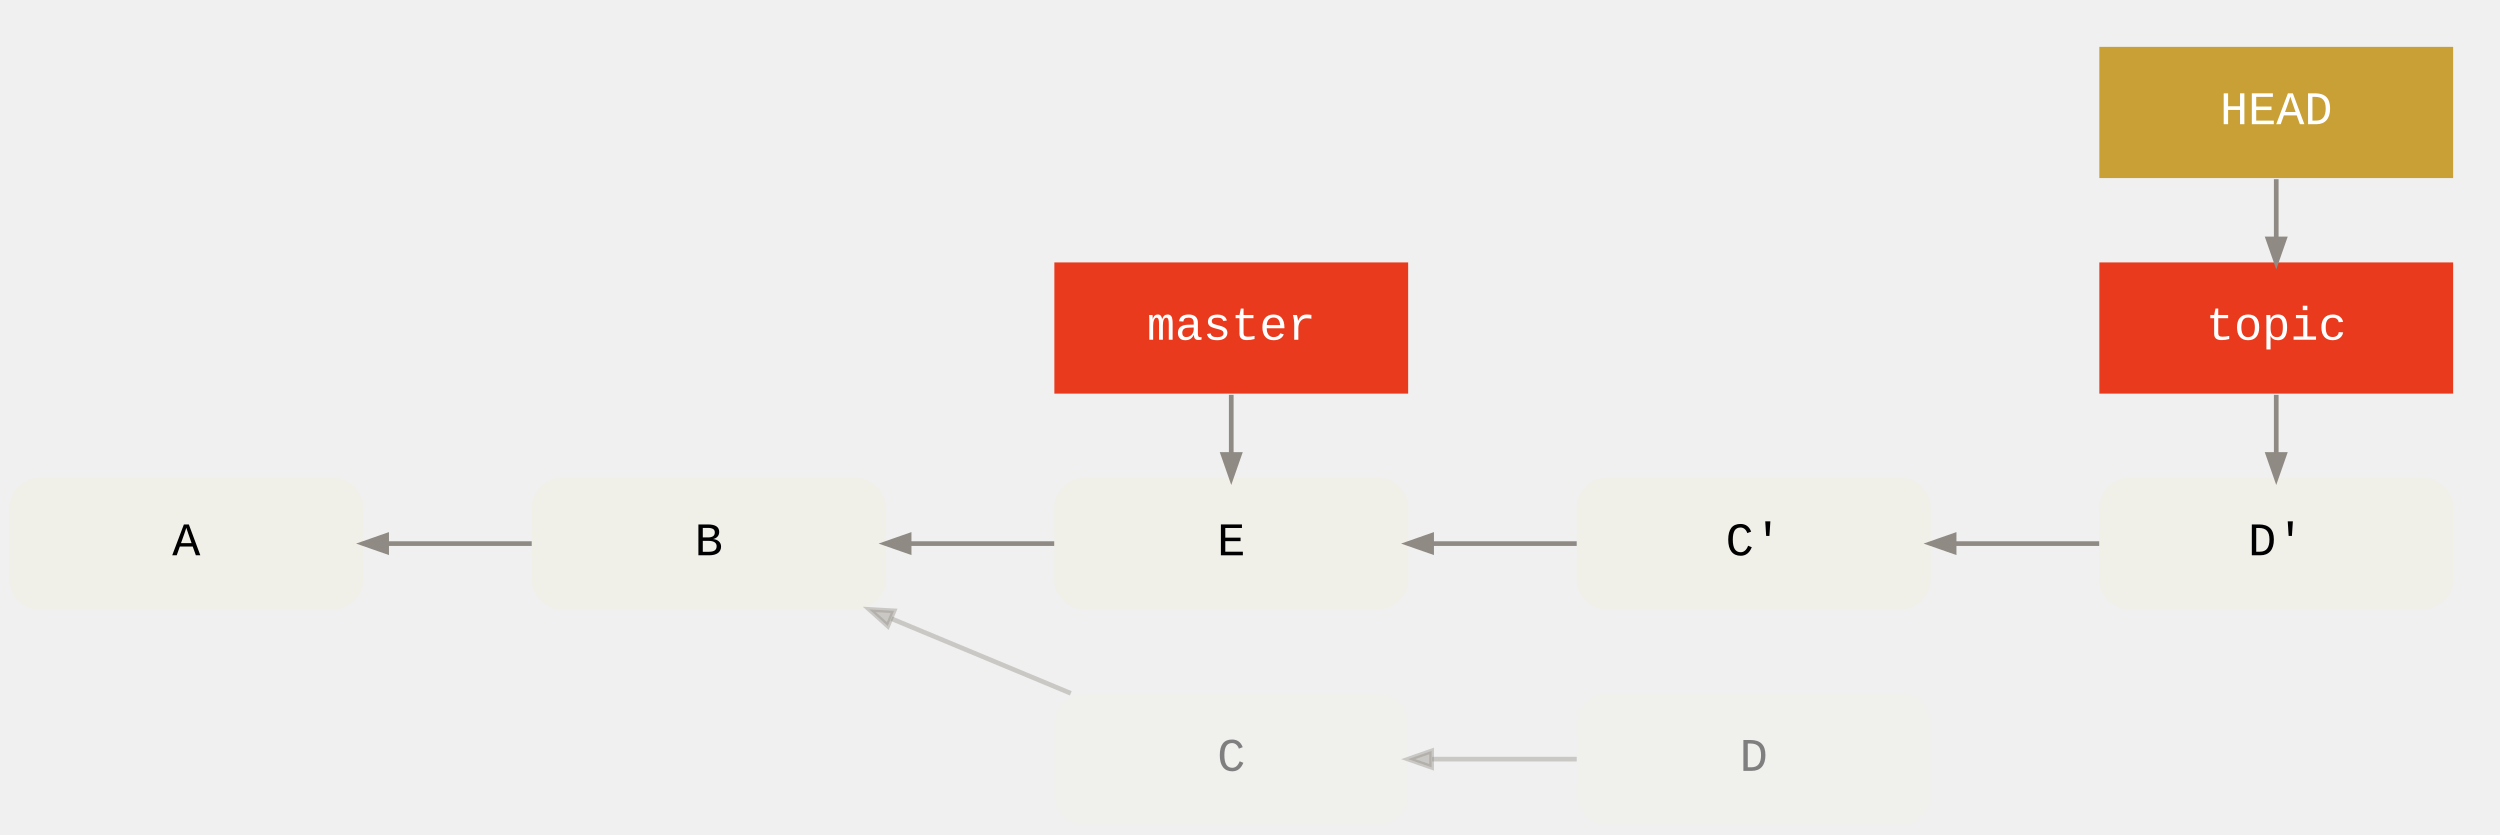
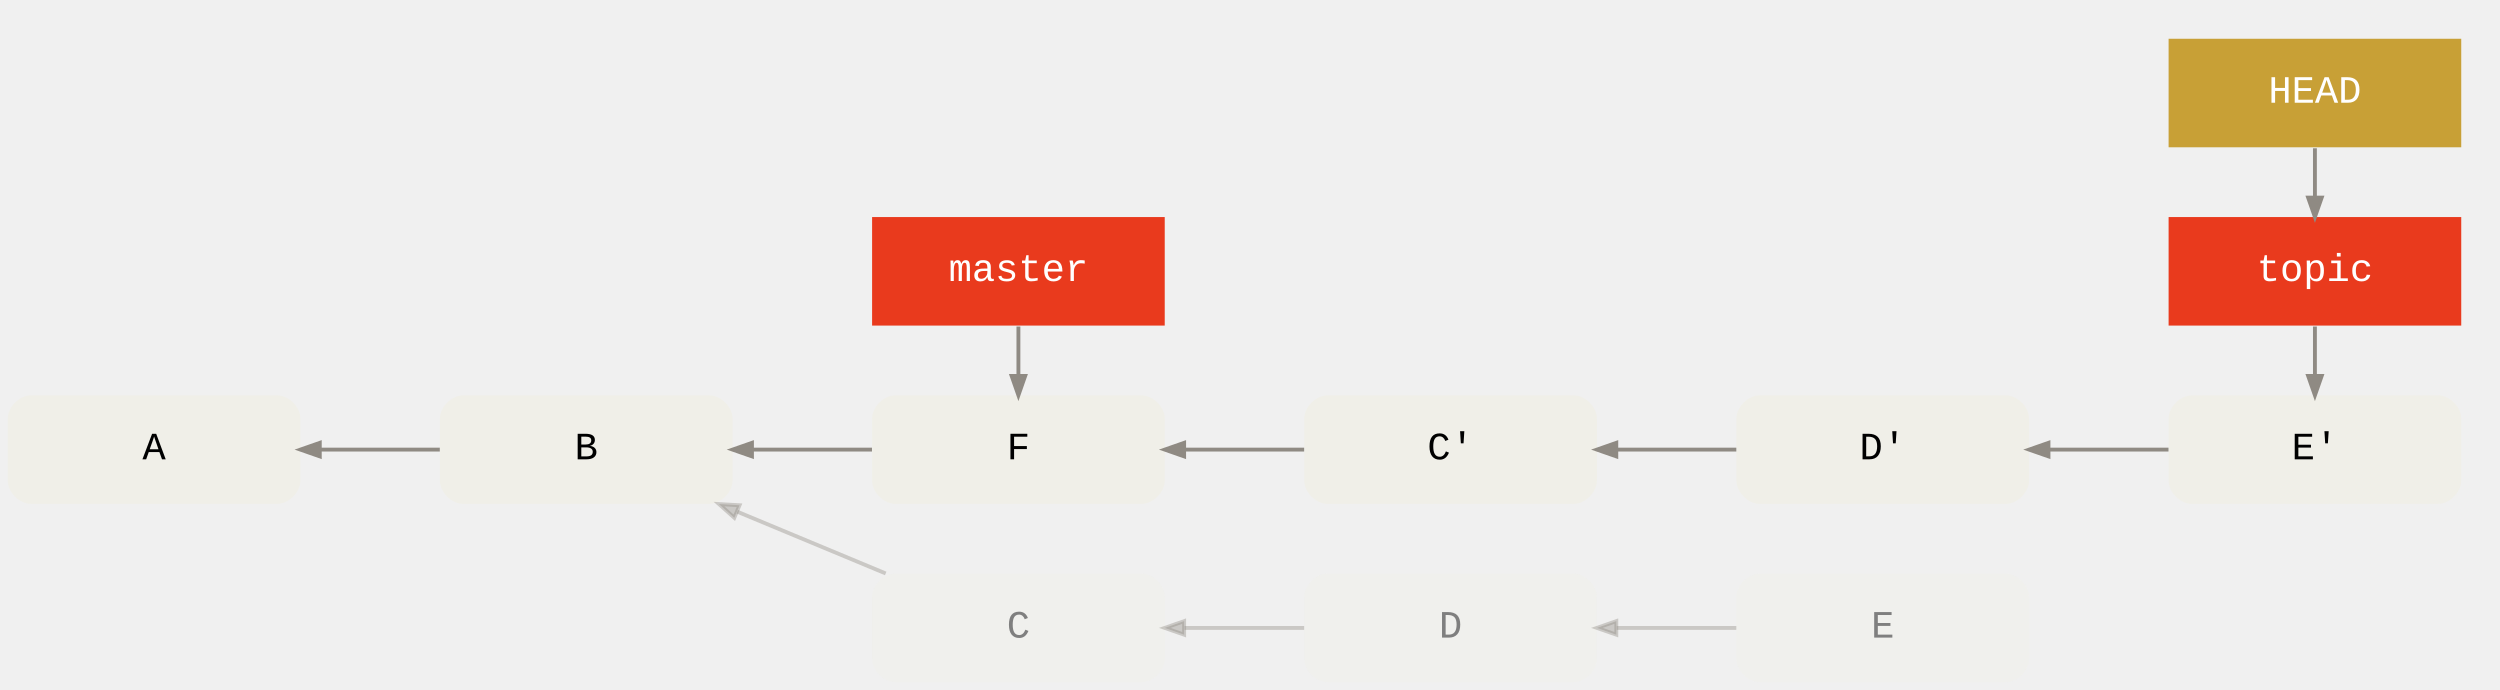
- <svg xmlns="http://www.w3.org/2000/svg" width="1067pt" height="356pt" viewBox="0.00 0.00 1067.00 356.00">
+ <svg xmlns="http://www.w3.org/2000/svg" width="1290pt" height="356pt" viewBox="0.00 0.00 1290.00 356.00">
  <g id="graph0" class="graph" transform="scale(1 1) rotate(0) translate(4 352)">
    <g id="clust1" class="cluster">
-       <polygon fill="transparent" stroke="transparent" points="884,-84 884,-340 1051,-340 1051,-84 884,-84" />
+       <polygon fill="transparent" stroke="transparent" points="1107,-84 1107,-340 1274,-340 1274,-84 1107,-84" />
    </g>
    <g id="clust3" class="cluster">
      <polygon fill="transparent" stroke="transparent" points="438,-84 438,-248 605,-248 605,-84 438,-84" />
    </g>
    <g id="node1" class="node">
      <path fill="#f0efe8" stroke="black" stroke-width="0" d="M808,-148C808,-148 681,-148 681,-148 675,-148 669,-142 669,-136 669,-136 669,-104 669,-104 669,-98 675,-92 681,-92 681,-92 808,-92 808,-92 814,-92 820,-98 820,-104 820,-104 820,-136 820,-136 820,-142 814,-148 808,-148" />
      <text text-anchor="middle" x="744.5" y="-115" font-family="Menlo, Monaco, Consolas, Lucida Console, Courier New, monospace" font-size="20.00">C'</text>
    </g>
    <g id="node2" class="node">
      <path fill="#f0efe8" stroke="black" stroke-width="0" d="M1031,-148C1031,-148 904,-148 904,-148 898,-148 892,-142 892,-136 892,-136 892,-104 892,-104 892,-98 898,-92 904,-92 904,-92 1031,-92 1031,-92 1037,-92 1043,-98 1043,-104 1043,-104 1043,-136 1043,-136 1043,-142 1037,-148 1031,-148" />
      <text text-anchor="middle" x="967.5" y="-115" font-family="Menlo, Monaco, Consolas, Lucida Console, Courier New, monospace" font-size="20.00">D'</text>
    </g>
    <g id="edge4" class="edge">
      <path fill="none" stroke="#8f8a83" stroke-width="2" d="M830.2,-120C850.53,-120 872.1,-120 891.94,-120" />
      <polygon fill="#8f8a83" stroke="#8f8a83" stroke-width="2" points="830.01,-116.5 820.01,-120 830.01,-123.5 830.01,-116.5" />
    </g>
-     <g id="node7" class="node">
-       <polygon fill="#e93a1d" stroke="black" stroke-width="0" points="1043,-240 892,-240 892,-184 1043,-184 1043,-240" />
-       <text text-anchor="middle" x="967.5" y="-207" font-family="Menlo, Monaco, Consolas, Lucida Console, Courier New, monospace" font-size="20.00" fill="#ffffff">topic</text>
+     <g id="node3" class="node">
+       <path fill="#f0efe8" stroke="black" stroke-width="0" d="M1254,-148C1254,-148 1127,-148 1127,-148 1121,-148 1115,-142 1115,-136 1115,-136 1115,-104 1115,-104 1115,-98 1121,-92 1127,-92 1127,-92 1254,-92 1254,-92 1260,-92 1266,-98 1266,-104 1266,-104 1266,-136 1266,-136 1266,-142 1260,-148 1254,-148" />
+       <text text-anchor="middle" x="1190.5" y="-115" font-family="Menlo, Monaco, Consolas, Lucida Console, Courier New, monospace" font-size="20.00">E'</text>
    </g>
    <g id="edge5" class="edge">
-       <path fill="none" stroke="#8f8a83" stroke-width="2" d="M967.5,-158.29C967.5,-166.7 967.5,-175.11 967.5,-183.51" />
-       <polygon fill="#8f8a83" stroke="#8f8a83" stroke-width="2" points="971,-158.03 967.5,-148.03 964,-158.03 971,-158.03" />
+       <path fill="none" stroke="#8f8a83" stroke-width="2" d="M1053.2,-120C1073.53,-120 1095.1,-120 1114.94,-120" />
+       <polygon fill="#8f8a83" stroke="#8f8a83" stroke-width="2" points="1053.01,-116.5 1043.01,-120 1053.01,-123.5 1053.01,-116.5" />
    </g>
-     <g id="node3" class="node">
+     <g id="node8" class="node">
+       <polygon fill="#e93a1d" stroke="black" stroke-width="0" points="1266,-240 1115,-240 1115,-184 1266,-184 1266,-240" />
+       <text text-anchor="middle" x="1190.5" y="-207" font-family="Menlo, Monaco, Consolas, Lucida Console, Courier New, monospace" font-size="20.00" fill="#ffffff">topic</text>
+     </g>
+     <g id="edge6" class="edge">
+       <path fill="none" stroke="#8f8a83" stroke-width="2" d="M1190.5,-158.29C1190.5,-166.7 1190.5,-175.11 1190.5,-183.51" />
+       <polygon fill="#8f8a83" stroke="#8f8a83" stroke-width="2" points="1194,-158.03 1190.5,-148.03 1187,-158.03 1194,-158.03" />
+     </g>
+     <g id="node4" class="node">
      <path fill="#f0efe8" stroke="black" stroke-width="0" d="M139,-148C139,-148 12,-148 12,-148 6,-148 0,-142 0,-136 0,-136 0,-104 0,-104 0,-98 6,-92 12,-92 12,-92 139,-92 139,-92 145,-92 151,-98 151,-104 151,-104 151,-136 151,-136 151,-142 145,-148 139,-148" />
      <text text-anchor="middle" x="75.5" y="-115" font-family="Menlo, Monaco, Consolas, Lucida Console, Courier New, monospace" font-size="20.00">A</text>
    </g>
-     <g id="node4" class="node">
+     <g id="node5" class="node">
      <path fill="#f0efe8" stroke="black" stroke-width="0" d="M362,-148C362,-148 235,-148 235,-148 229,-148 223,-142 223,-136 223,-136 223,-104 223,-104 223,-98 229,-92 235,-92 235,-92 362,-92 362,-92 368,-92 374,-98 374,-104 374,-104 374,-136 374,-136 374,-142 368,-148 362,-148" />
      <text text-anchor="middle" x="298.5" y="-115" font-family="Menlo, Monaco, Consolas, Lucida Console, Courier New, monospace" font-size="20.00">B</text>
    </g>
    <g id="edge1" class="edge">
      <path fill="none" stroke="#8f8a83" stroke-width="2" d="M161.2,-120C181.53,-120 203.1,-120 222.94,-120" />
      <polygon fill="#8f8a83" stroke="#8f8a83" stroke-width="2" points="161.01,-116.5 151.01,-120 161.01,-123.5 161.01,-116.5" />
    </g>
-     <g id="node5" class="node">
+     <g id="node6" class="node">
      <path fill="#f0efe8" stroke="black" stroke-width="0" d="M585,-148C585,-148 458,-148 458,-148 452,-148 446,-142 446,-136 446,-136 446,-104 446,-104 446,-98 452,-92 458,-92 458,-92 585,-92 585,-92 591,-92 597,-98 597,-104 597,-104 597,-136 597,-136 597,-142 591,-148 585,-148" />
-       <text text-anchor="middle" x="521.5" y="-115" font-family="Menlo, Monaco, Consolas, Lucida Console, Courier New, monospace" font-size="20.00">E</text>
+       <text text-anchor="middle" x="521.5" y="-115" font-family="Menlo, Monaco, Consolas, Lucida Console, Courier New, monospace" font-size="20.00">F</text>
    </g>
    <g id="edge2" class="edge">
      <path fill="none" stroke="#8f8a83" stroke-width="2" d="M384.2,-120C404.53,-120 426.1,-120 445.94,-120" />
      <polygon fill="#8f8a83" stroke="#8f8a83" stroke-width="2" points="384.01,-116.5 374.01,-120 384.01,-123.5 384.01,-116.5" />
    </g>
-     <g id="node9" class="node">
+     <g id="node10" class="node">
      <path fill="#f0efe8" fill-opacity="0.392" stroke="black" stroke-width="0" d="M585,-56C585,-56 458,-56 458,-56 452,-56 446,-50 446,-44 446,-44 446,-12 446,-12 446,-6 452,0 458,0 458,0 585,0 585,0 591,0 597,-6 597,-12 597,-12 597,-44 597,-44 597,-50 591,-56 585,-56" />
      <text text-anchor="middle" x="521.5" y="-23" font-family="Menlo, Monaco, Consolas, Lucida Console, Courier New, monospace" font-size="20.00" fill="#7f7f7f">C</text>
    </g>
-     <g id="edge8" class="edge">
+     <g id="edge9" class="edge">
      <path fill="none" stroke="#8f8a83" stroke-width="2" stroke-opacity="0.392" d="M376.43,-87.97C401.37,-77.59 428.83,-66.16 453.02,-56.09" />
      <polygon fill="#8f8a83" fill-opacity="0.392" stroke="#8f8a83" stroke-width="2" stroke-opacity="0.392" points="374.9,-84.82 367.01,-91.9 377.59,-91.29 374.9,-84.82" />
    </g>
    <g id="edge3" class="edge">
      <path fill="none" stroke="#8f8a83" stroke-width="2" d="M607.2,-120C627.53,-120 649.1,-120 668.94,-120" />
      <polygon fill="#8f8a83" stroke="#8f8a83" stroke-width="2" points="607.01,-116.5 597.01,-120 607.01,-123.5 607.01,-116.5" />
    </g>
-     <g id="node8" class="node">
+     <g id="node9" class="node">
      <polygon fill="#e93a1d" stroke="black" stroke-width="0" points="597,-240 446,-240 446,-184 597,-184 597,-240" />
      <text text-anchor="middle" x="521.5" y="-207" font-family="Menlo, Monaco, Consolas, Lucida Console, Courier New, monospace" font-size="20.00" fill="#ffffff">master</text>
    </g>
-     <g id="edge7" class="edge">
+     <g id="edge8" class="edge">
      <path fill="none" stroke="#8f8a83" stroke-width="2" d="M521.5,-158.29C521.5,-166.7 521.5,-175.11 521.5,-183.51" />
      <polygon fill="#8f8a83" stroke="#8f8a83" stroke-width="2" points="525,-158.03 521.5,-148.03 518,-158.03 525,-158.03" />
    </g>
-     <g id="node6" class="node">
-       <polygon fill="#c8a036" stroke="black" stroke-width="0" points="1043,-332 892,-332 892,-276 1043,-276 1043,-332" />
-       <text text-anchor="middle" x="967.5" y="-299" font-family="Menlo, Monaco, Consolas, Lucida Console, Courier New, monospace" font-size="20.00" fill="#ffffff">HEAD</text>
+     <g id="node7" class="node">
+       <polygon fill="#c8a036" stroke="black" stroke-width="0" points="1266,-332 1115,-332 1115,-276 1266,-276 1266,-332" />
+       <text text-anchor="middle" x="1190.5" y="-299" font-family="Menlo, Monaco, Consolas, Lucida Console, Courier New, monospace" font-size="20.00" fill="#ffffff">HEAD</text>
    </g>
-     <g id="edge6" class="edge">
-       <path fill="none" stroke="#8f8a83" stroke-width="2" d="M967.5,-250.29C967.5,-258.7 967.5,-267.11 967.5,-275.51" />
-       <polygon fill="#8f8a83" stroke="#8f8a83" stroke-width="2" points="971,-250.03 967.5,-240.03 964,-250.03 971,-250.03" />
+     <g id="edge7" class="edge">
+       <path fill="none" stroke="#8f8a83" stroke-width="2" d="M1190.5,-250.29C1190.5,-258.7 1190.5,-267.11 1190.5,-275.51" />
+       <polygon fill="#8f8a83" stroke="#8f8a83" stroke-width="2" points="1194,-250.03 1190.5,-240.03 1187,-250.03 1194,-250.03" />
    </g>
-     <g id="node10" class="node">
+     <g id="node11" class="node">
      <path fill="#f0efe8" fill-opacity="0.392" stroke="black" stroke-width="0" d="M808,-56C808,-56 681,-56 681,-56 675,-56 669,-50 669,-44 669,-44 669,-12 669,-12 669,-6 675,0 681,0 681,0 808,0 808,0 814,0 820,-6 820,-12 820,-12 820,-44 820,-44 820,-50 814,-56 808,-56" />
      <text text-anchor="middle" x="744.5" y="-23" font-family="Menlo, Monaco, Consolas, Lucida Console, Courier New, monospace" font-size="20.00" fill="#7f7f7f">D</text>
    </g>
-     <g id="edge9" class="edge">
+     <g id="edge10" class="edge">
      <path fill="none" stroke="#8f8a83" stroke-width="2" stroke-opacity="0.392" d="M607.2,-28C627.53,-28 649.1,-28 668.94,-28" />
      <polygon fill="#8f8a83" fill-opacity="0.392" stroke="#8f8a83" stroke-width="2" stroke-opacity="0.392" points="607.01,-24.5 597.01,-28 607.01,-31.5 607.01,-24.5" />
    </g>
+     <g id="node12" class="node">
+       <path fill="#f0efe8" fill-opacity="0.392" stroke="black" stroke-width="0" d="M1031,-56C1031,-56 904,-56 904,-56 898,-56 892,-50 892,-44 892,-44 892,-12 892,-12 892,-6 898,0 904,0 904,0 1031,0 1031,0 1037,0 1043,-6 1043,-12 1043,-12 1043,-44 1043,-44 1043,-50 1037,-56 1031,-56" />
+       <text text-anchor="middle" x="967.5" y="-23" font-family="Menlo, Monaco, Consolas, Lucida Console, Courier New, monospace" font-size="20.00" fill="#7f7f7f">E</text>
+     </g>
+     <g id="edge11" class="edge">
+       <path fill="none" stroke="#8f8a83" stroke-width="2" stroke-opacity="0.392" d="M830.2,-28C850.53,-28 872.1,-28 891.94,-28" />
+       <polygon fill="#8f8a83" fill-opacity="0.392" stroke="#8f8a83" stroke-width="2" stroke-opacity="0.392" points="830.01,-24.5 820.01,-28 830.01,-31.5 830.01,-24.5" />
+     </g>
  </g>
</svg>
